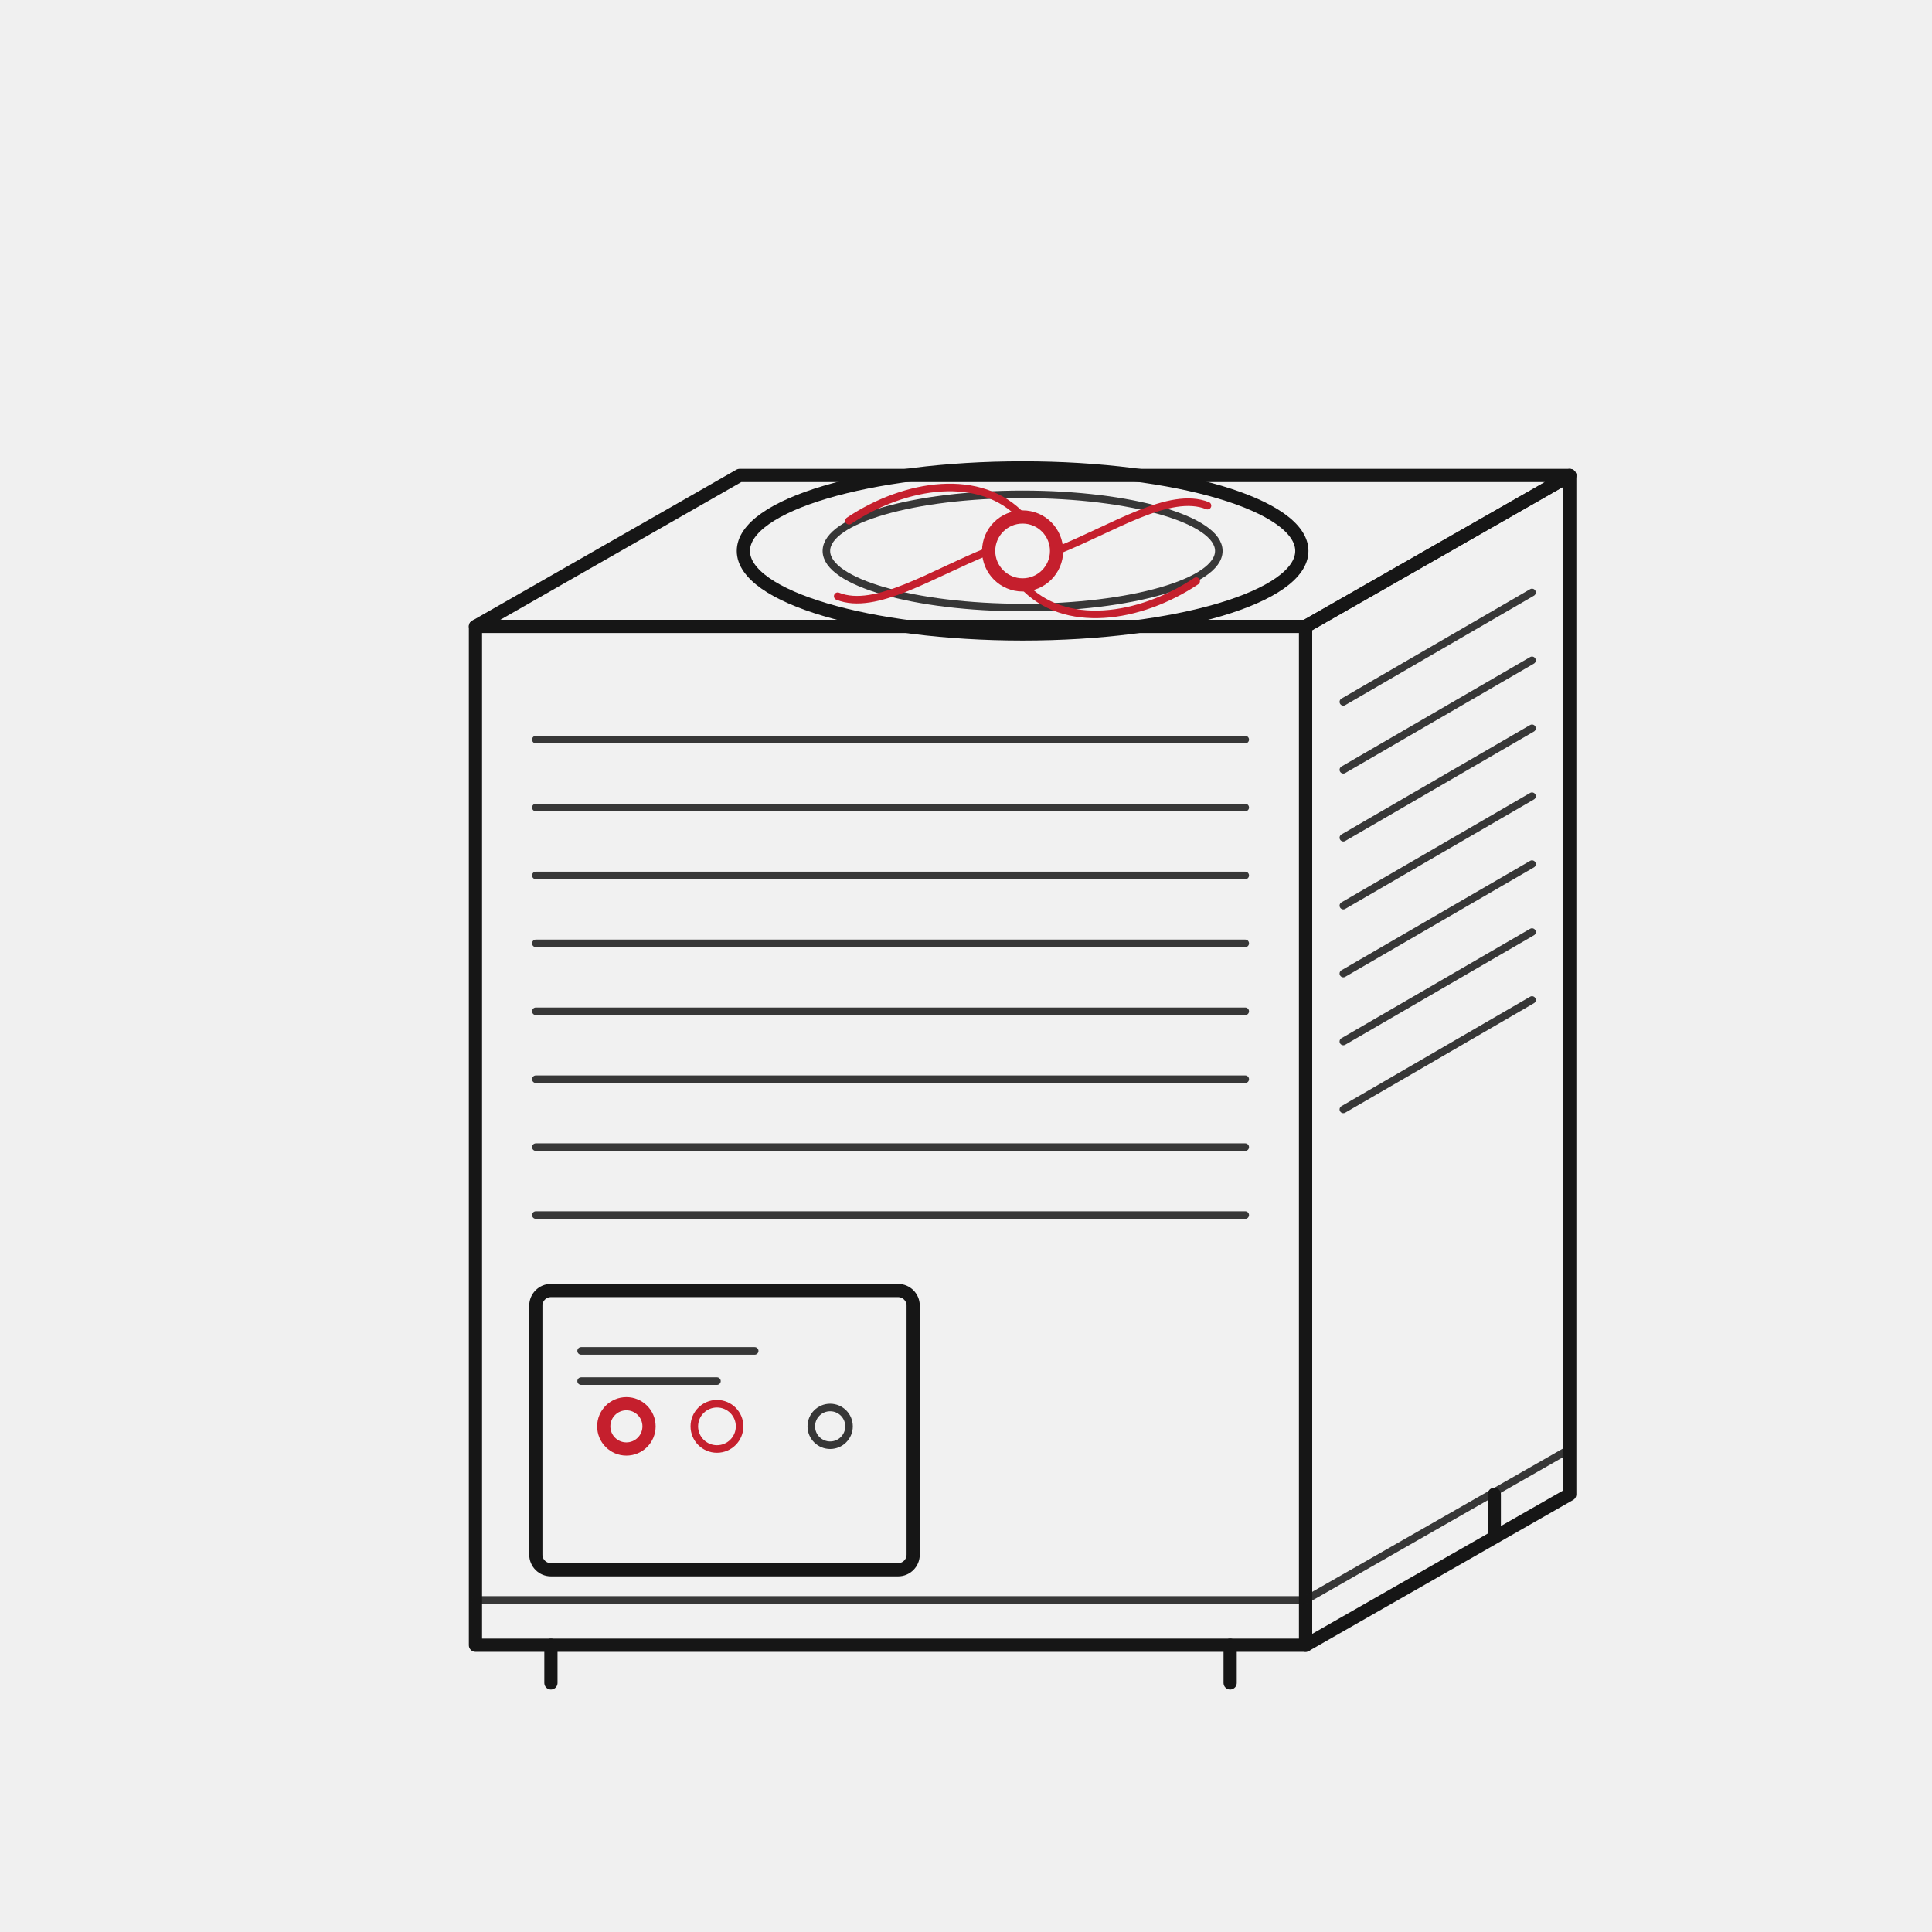
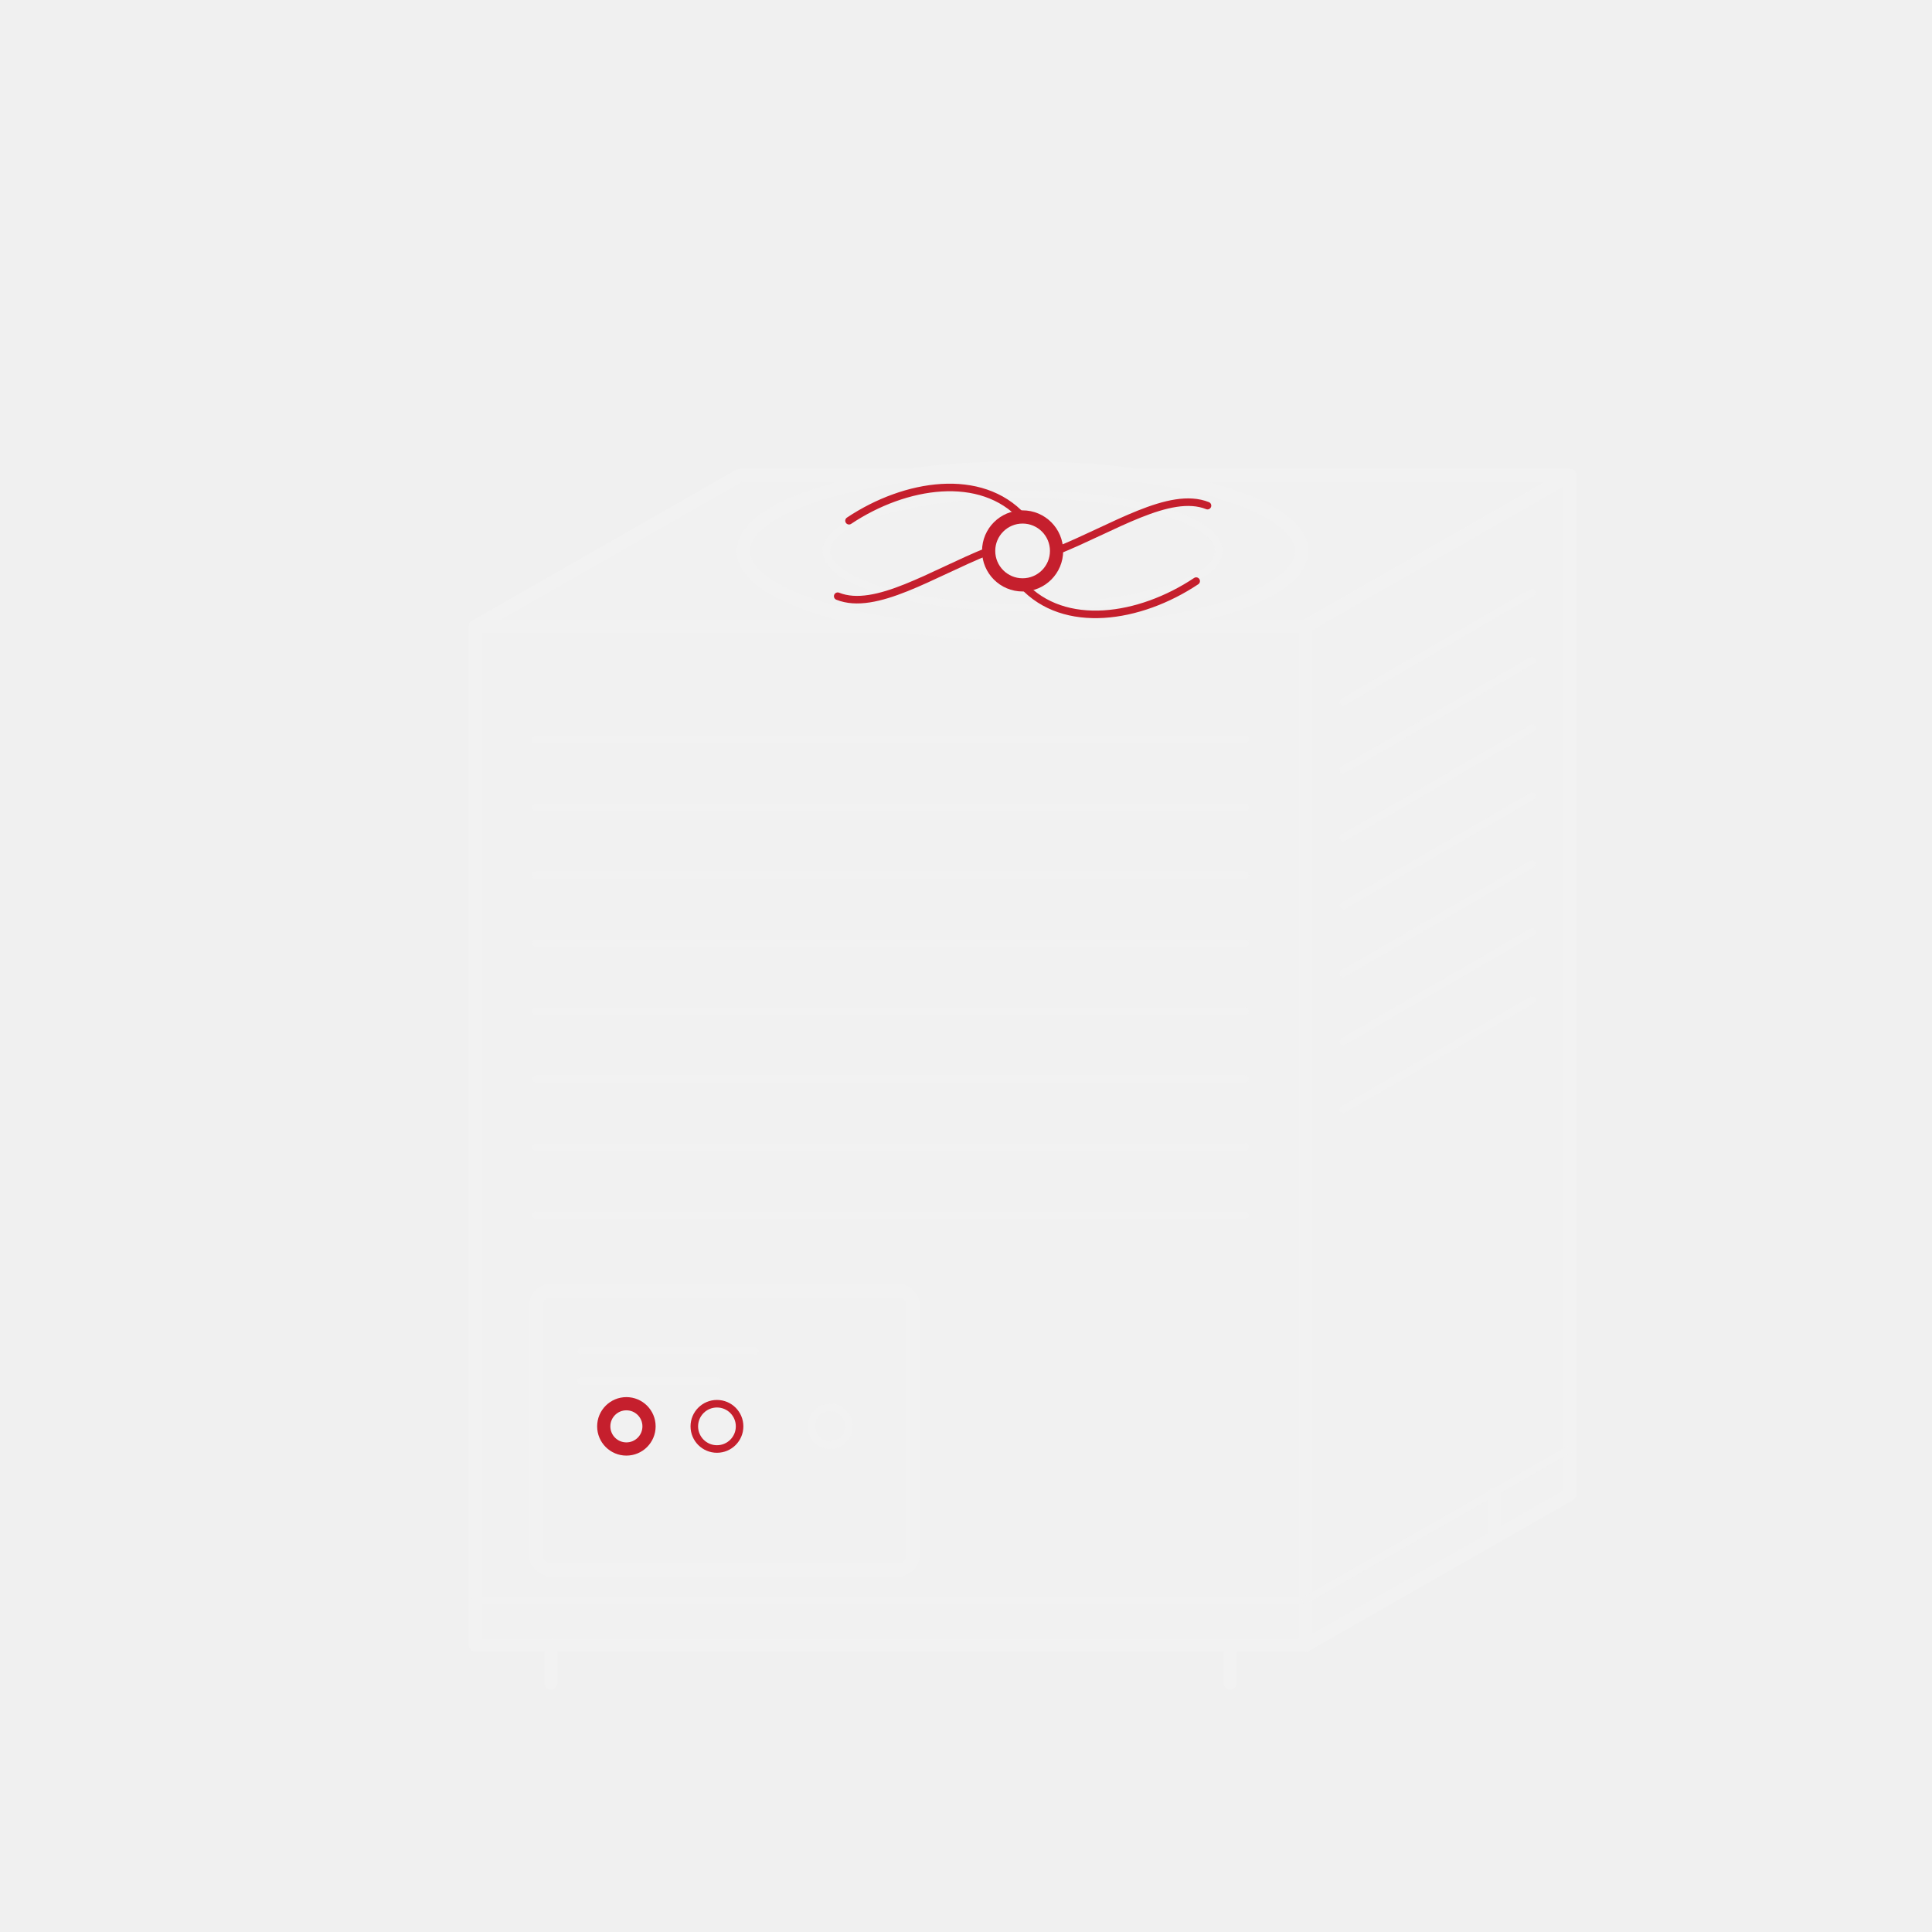
- <svg xmlns="http://www.w3.org/2000/svg" viewBox="0 0 512 512" fill="none" role="img" aria-label="Outdoor split condenser isometric">
-   <style>
- .ln{fill:none;stroke:#161616;stroke-width:3.5;stroke-linejoin:round;stroke-linecap:round}
- .thin{fill:none;stroke:#161616;stroke-width:2;stroke-linejoin:round;stroke-linecap:round;opacity:.85}
- .face{fill:#fff;fill-opacity:.05;stroke:#161616;stroke-width:3.5;stroke-linejoin:round;stroke-linecap:round}
- .red{fill:none;stroke:#c51f2d;stroke-width:3.5;stroke-linejoin:round;stroke-linecap:round}
- .red-thin{fill:none;stroke:#c51f2d;stroke-width:2;stroke-linejoin:round;stroke-linecap:round}
- .red-fill{fill:#c51f2d;stroke:none}
- @media (prefers-color-scheme:dark){
- .ln,.thin{stroke:#F2F2F2}
- .face{stroke:#F2F2F2}
- }
- </style>
-   <path class="face" d="M126 166 L346 166 L346 436 L126 436 Z" />
-   <path class="face" d="M346 166 L416 126 L416 396 L346 436 Z" />
-   <path class="face" d="M126 166 L196 126 L416 126 L346 166 Z" />
-   <ellipse class="ln" cx="271" cy="146" rx="74" ry="22" />
-   <ellipse class="thin" cx="271" cy="146" rx="52" ry="15" />
-   <circle class="red" cx="271" cy="146" r="9" />
-   <path class="red-thin" d="M271 137 C260 125 240 128 225 138 M271 155 C282 167 302 164 317 154 M280 146 C295 140 310 130 320 134 M262 146 C247 152 232 162 222 158" />
-   <path class="thin" d="M142 196 H330 M142 214 H330 M142 232 H330 M142 250 H330 M142 268 H330 M142 286 H330 M142 304 H330 M142 322 H330" />
-   <path class="thin" d="M356 186 L406 157 M356 204 L406 175 M356 222 L406 193 M356 240 L406 211 M356 258 L406 229 M356 276 L406 247 M356 294 L406 265" />
-   <rect class="ln" x="142" y="342" width="100" height="74" rx="4" />
-   <circle class="red" cx="166" cy="378" r="6" />
-   <circle class="red-thin" cx="190" cy="378" r="6" />
-   <circle class="thin" cx="220" cy="378" r="5" />
-   <path class="thin" d="M154 358 H200 M154 366 H190" />
-   <path class="thin" d="M126 424 H346" />
-   <path class="thin" d="M346 424 L416 384" />
-   <path class="ln" d="M146 436 V446 M326 436 V446 M396 396 V406" />
+ <svg xmlns="http://www.w3.org/2000/svg" viewBox="0 0 512 512" fill="none">
+   <path d="M126 166 L346 166 L346 436 L126 436 Z" fill="#FFFFFF" fill-opacity="0.05" stroke="#F2F2F2" stroke-width="3.5" stroke-linecap="round" stroke-linejoin="round" />
+   <path d="M346 166 L416 126 L416 396 L346 436 Z" fill="#FFFFFF" fill-opacity="0.05" stroke="#F2F2F2" stroke-width="3.5" stroke-linecap="round" stroke-linejoin="round" />
+   <path d="M126 166 L196 126 L416 126 L346 166 Z" fill="#FFFFFF" fill-opacity="0.05" stroke="#F2F2F2" stroke-width="3.5" stroke-linecap="round" stroke-linejoin="round" />
+   <ellipse cx="271" cy="146" rx="74" ry="22" fill="none" stroke="#F2F2F2" stroke-width="3.5" stroke-linecap="round" stroke-linejoin="round" />
+   <ellipse cx="271" cy="146" rx="52" ry="15" fill="none" stroke="#F2F2F2" stroke-width="2" stroke-linecap="round" stroke-linejoin="round" opacity="0.85" />
+   <circle cx="271" cy="146" r="9" fill="none" stroke="#C51F2D" stroke-width="3.5" stroke-linecap="round" stroke-linejoin="round" />
+   <path d="M271 137 C260 125 240 128 225 138 M271 155 C282 167 302 164 317 154 M280 146 C295 140 310 130 320 134 M262 146 C247 152 232 162 222 158" fill="none" stroke="#C51F2D" stroke-width="2" stroke-linecap="round" stroke-linejoin="round" />
+   <path d="M142 196 H330 M142 214 H330 M142 232 H330 M142 250 H330 M142 268 H330 M142 286 H330 M142 304 H330 M142 322 H330" fill="none" stroke="#F2F2F2" stroke-width="2" stroke-linecap="round" stroke-linejoin="round" opacity="0.85" />
+   <path d="M356 186 L406 157 M356 204 L406 175 M356 222 L406 193 M356 240 L406 211 M356 258 L406 229 M356 276 L406 247 M356 294 L406 265" fill="none" stroke="#F2F2F2" stroke-width="2" stroke-linecap="round" stroke-linejoin="round" opacity="0.85" />
+   <rect x="142" y="342" width="100" height="74" rx="4" fill="none" stroke="#F2F2F2" stroke-width="3.5" stroke-linecap="round" stroke-linejoin="round" />
+   <circle cx="166" cy="378" r="6" fill="none" stroke="#C51F2D" stroke-width="3.5" stroke-linecap="round" stroke-linejoin="round" />
+   <circle cx="190" cy="378" r="6" fill="none" stroke="#C51F2D" stroke-width="2" stroke-linecap="round" stroke-linejoin="round" />
+   <circle cx="220" cy="378" r="5" fill="none" stroke="#F2F2F2" stroke-width="2" stroke-linecap="round" stroke-linejoin="round" opacity="0.85" />
+   <path d="M154 358 H200 M154 366 H190" fill="none" stroke="#F2F2F2" stroke-width="2" stroke-linecap="round" stroke-linejoin="round" opacity="0.85" />
+   <path d="M126 424 H346" fill="none" stroke="#F2F2F2" stroke-width="2" stroke-linecap="round" stroke-linejoin="round" opacity="0.85" />
+   <path d="M346 424 L416 384" fill="none" stroke="#F2F2F2" stroke-width="2" stroke-linecap="round" stroke-linejoin="round" opacity="0.85" />
+   <path d="M146 436 V446 M326 436 V446 M396 396 V406" fill="none" stroke="#F2F2F2" stroke-width="3.5" stroke-linecap="round" stroke-linejoin="round" />
</svg>
